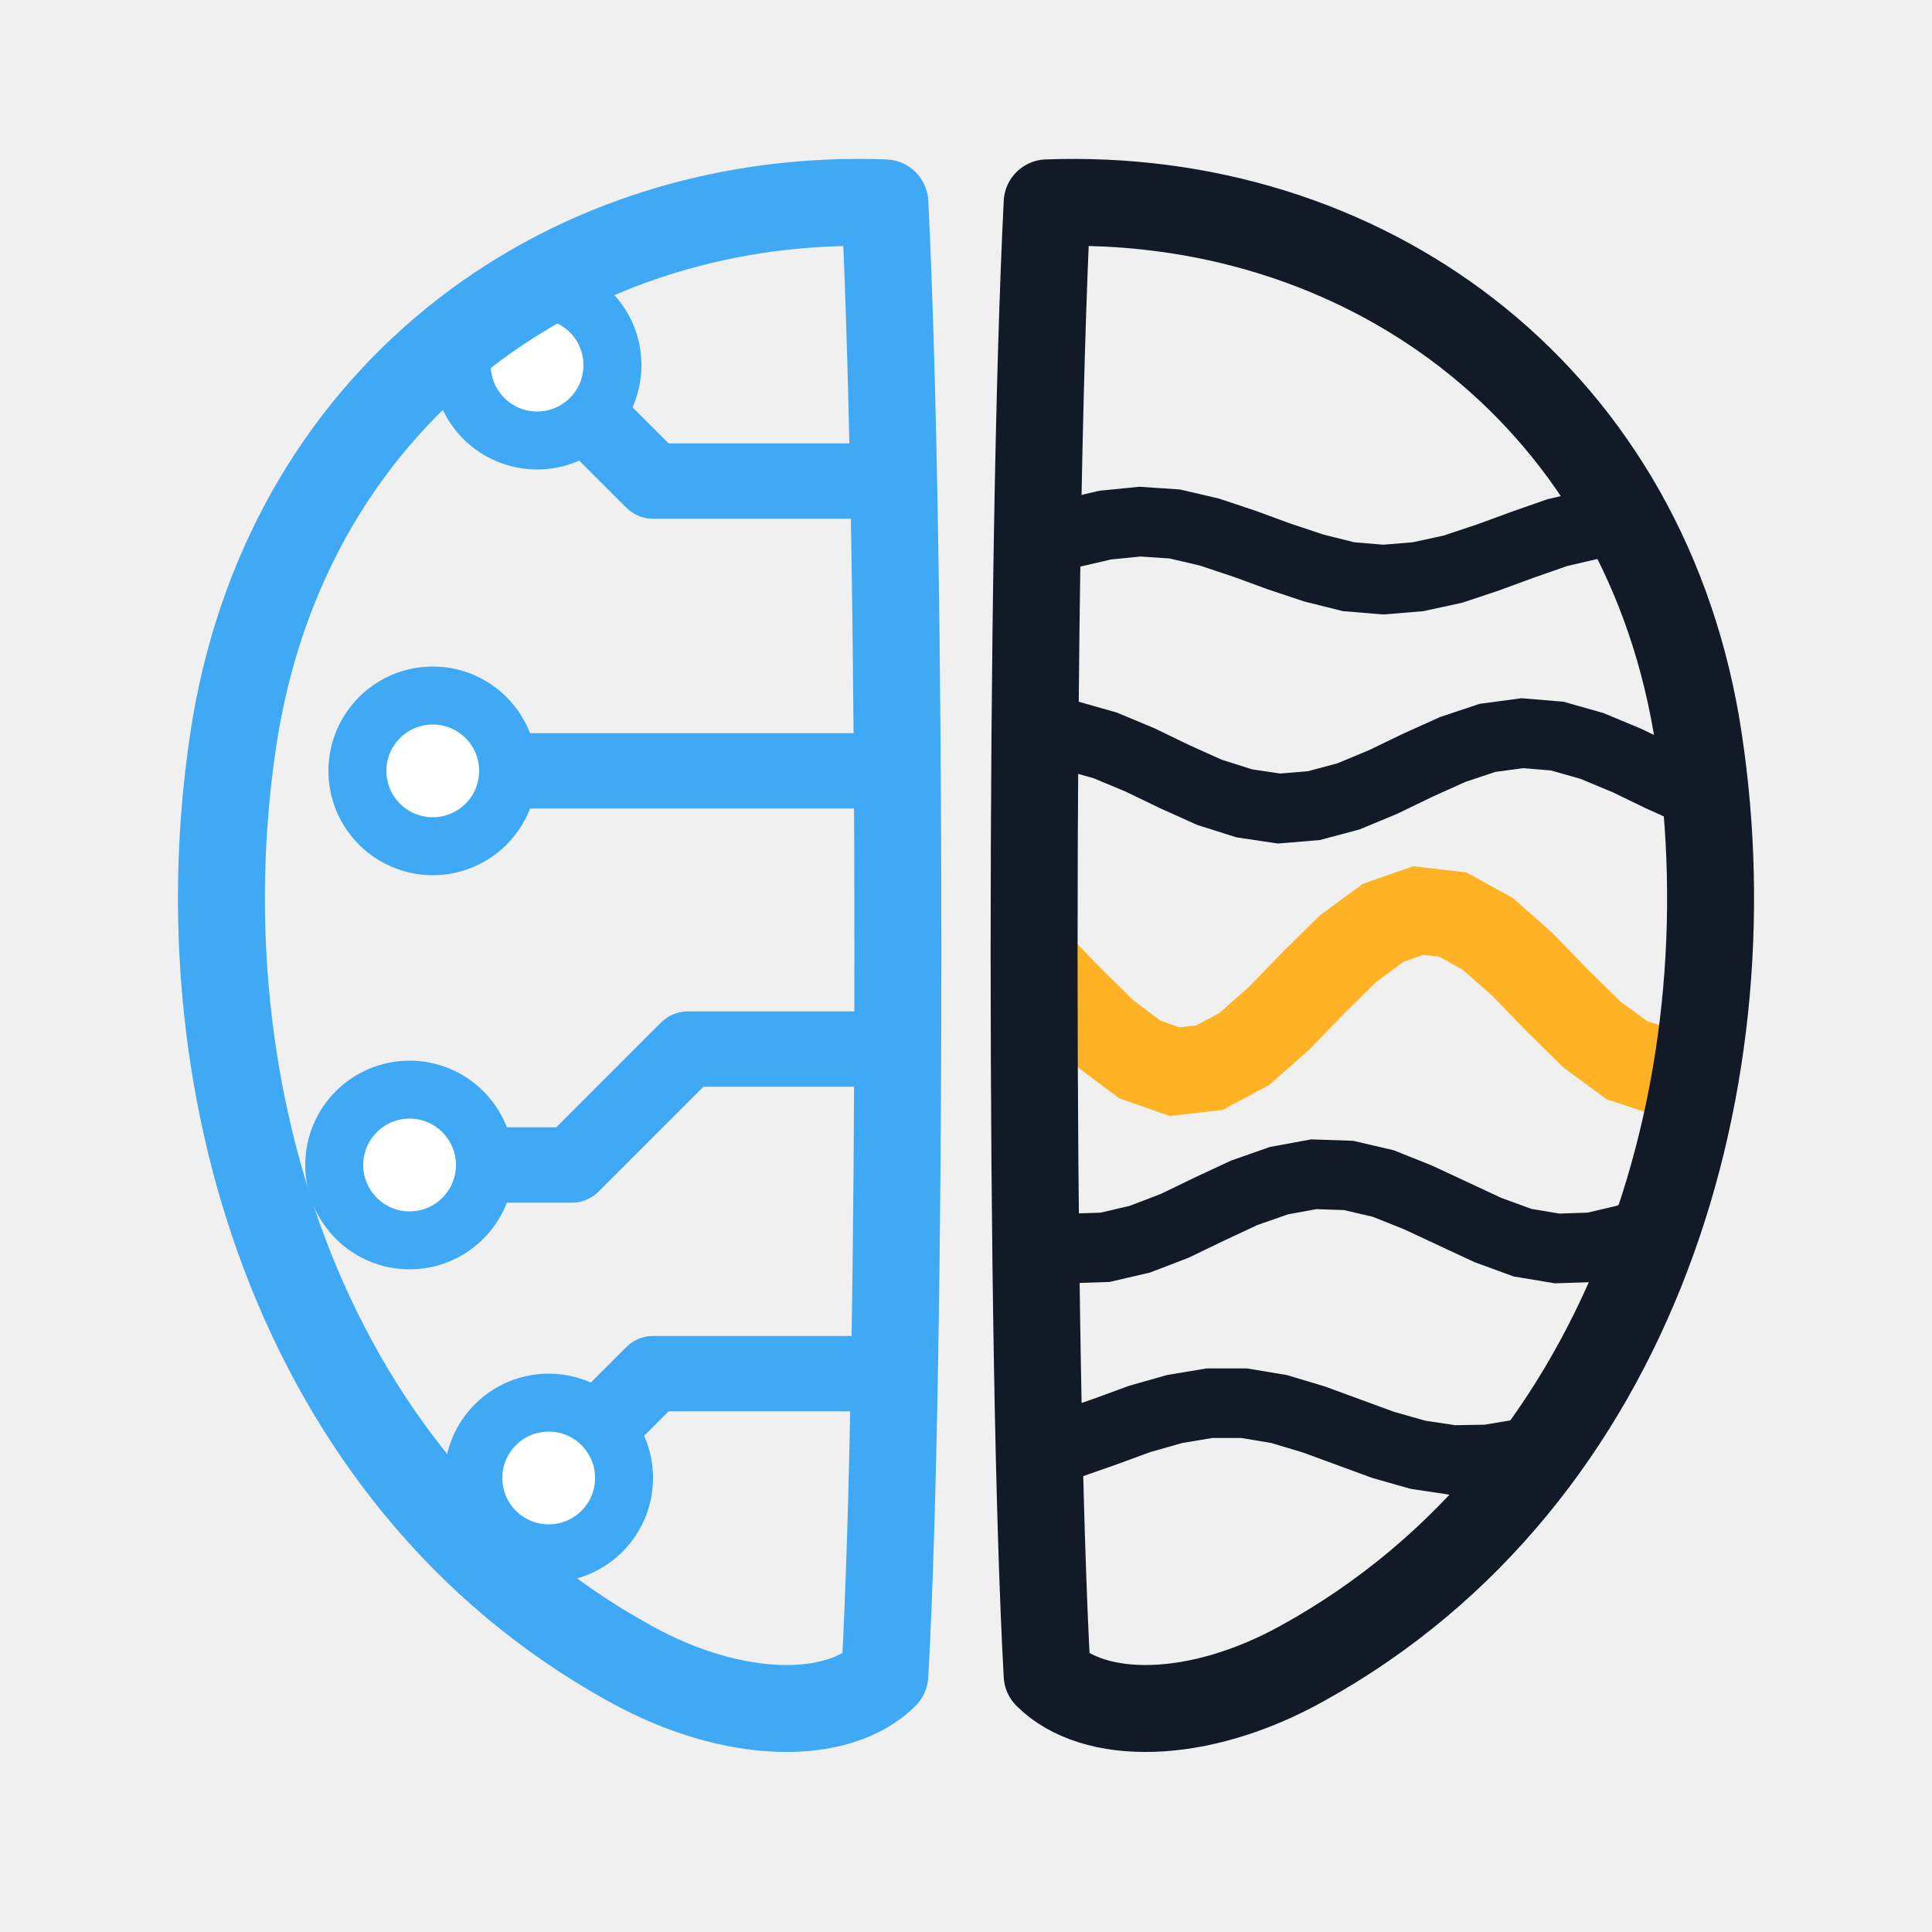
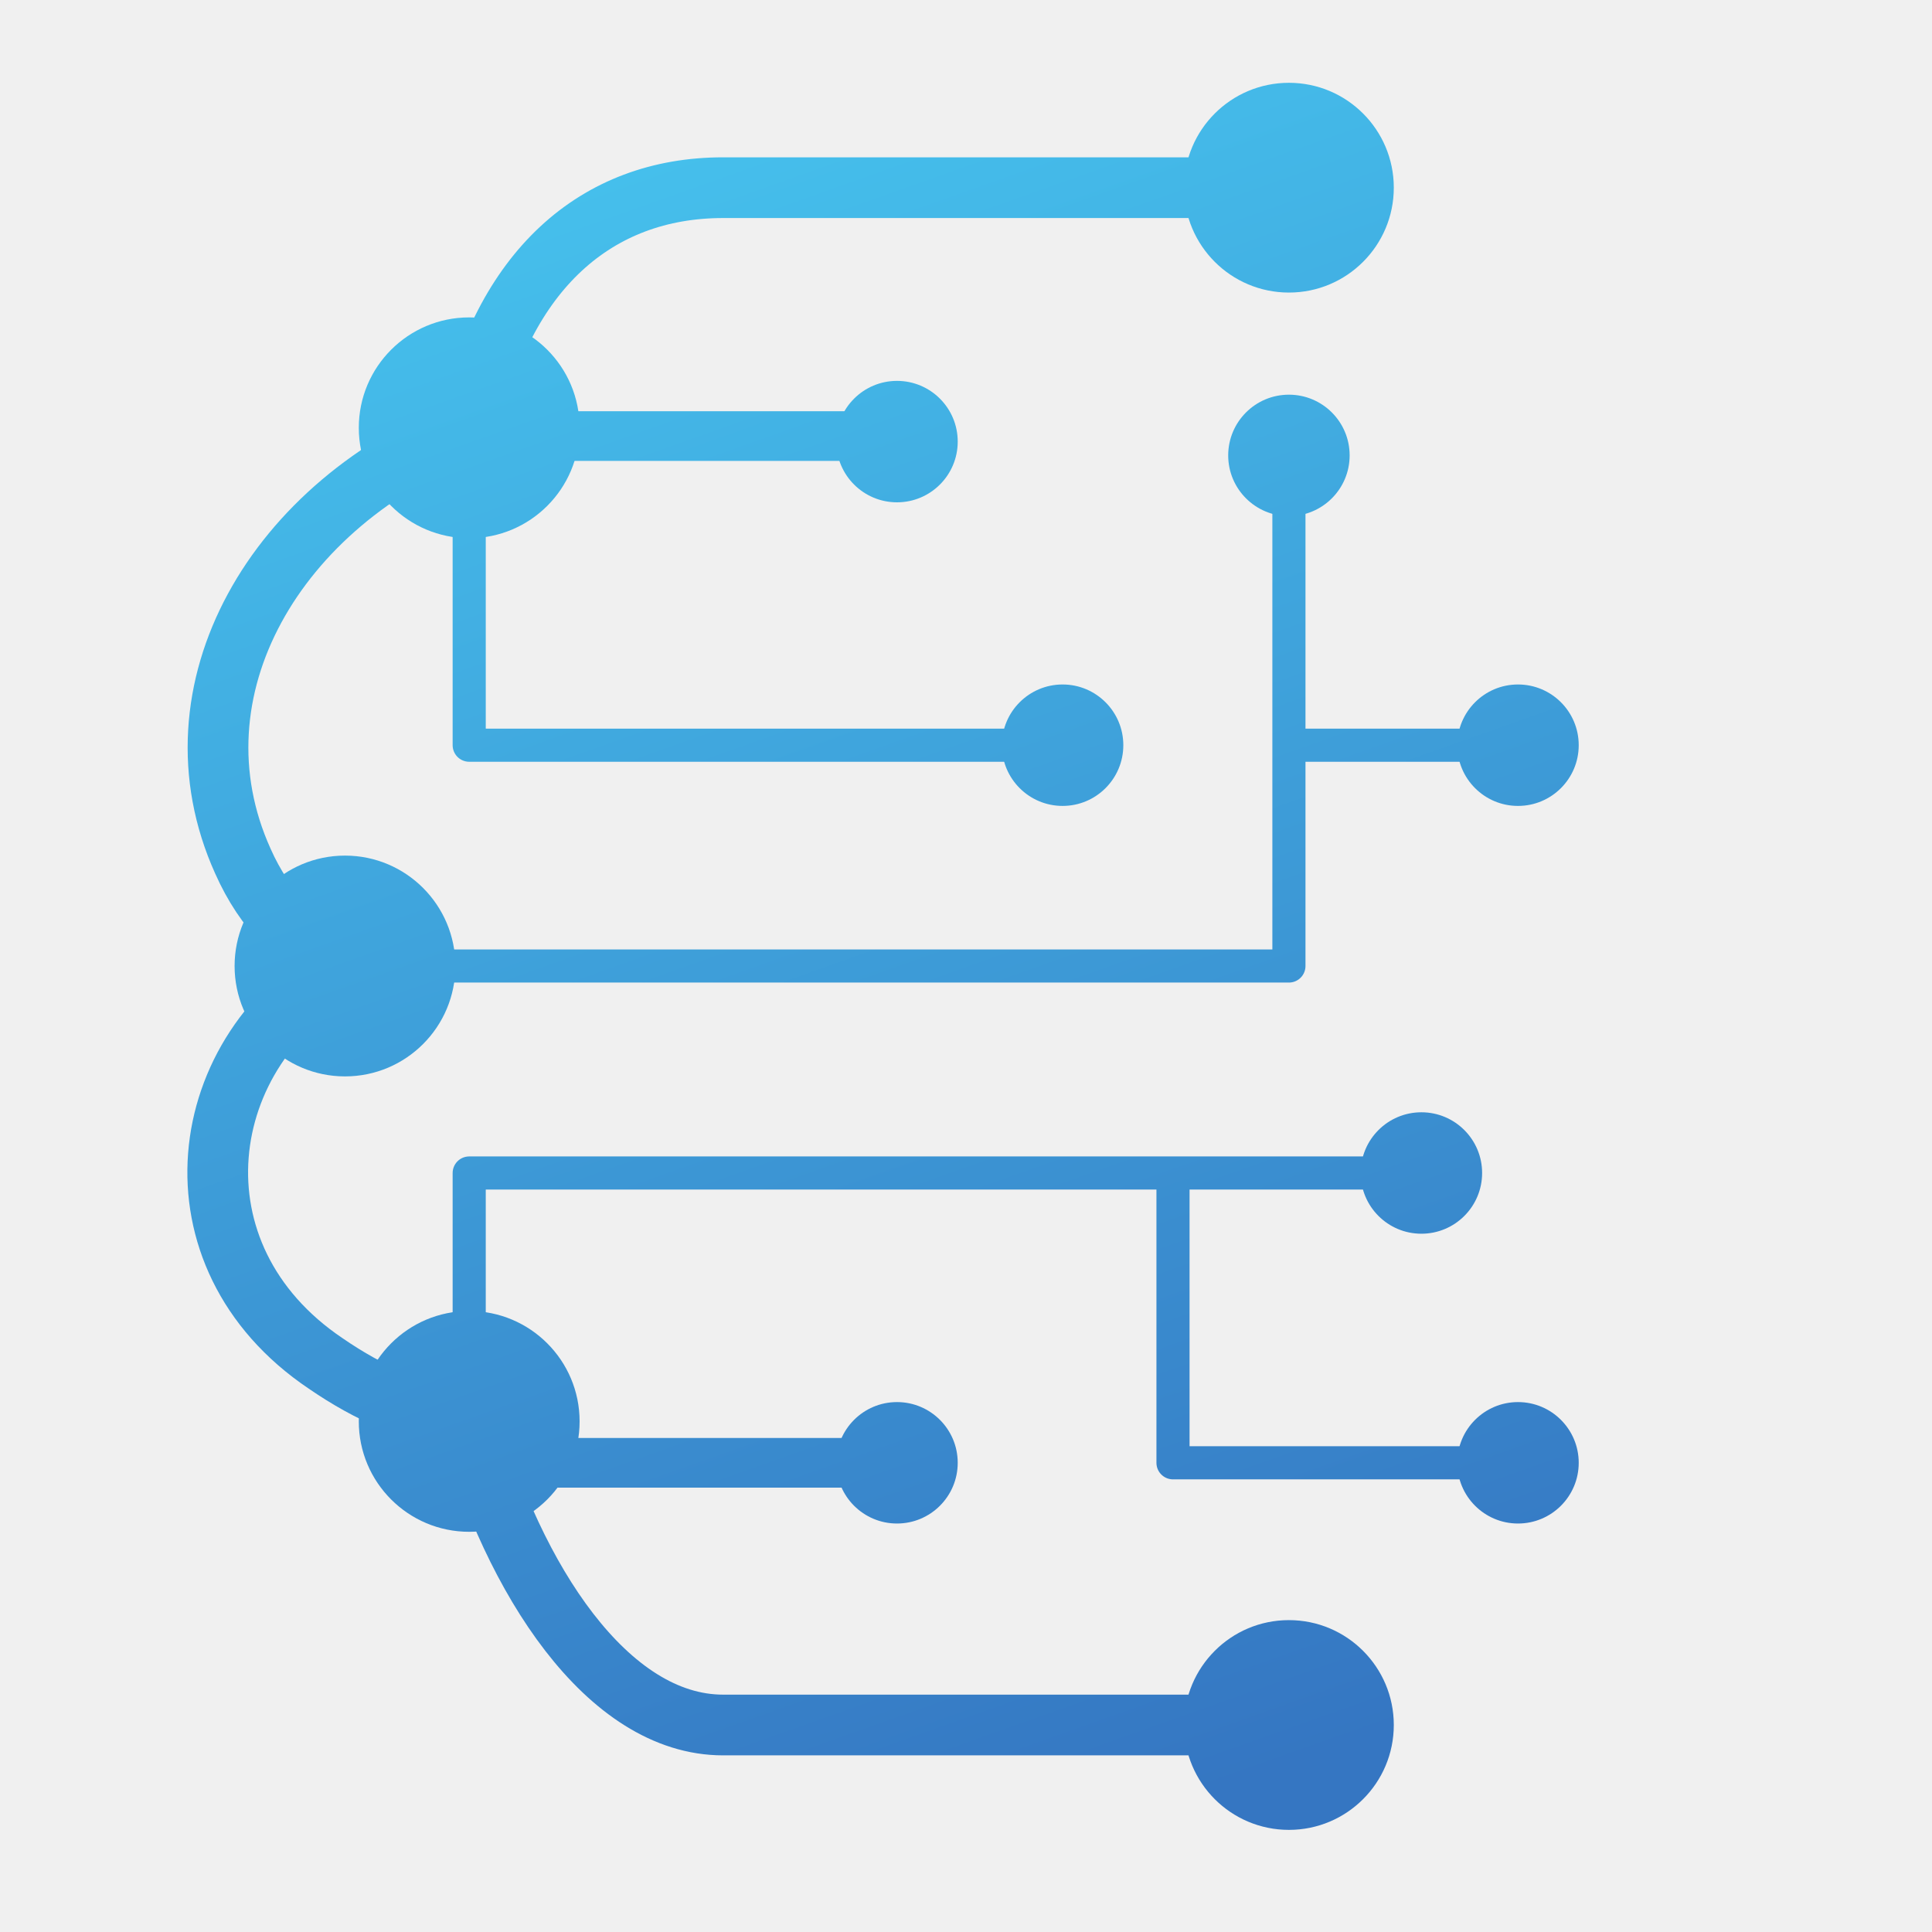
- <svg xmlns="http://www.w3.org/2000/svg" viewBox="0 0 40 40">
-   <g transform="translate(-4 0.6) scale(0.12)">
-     <defs>
-       <clipPath id="h">
-         <path d="M206 30C260 28 308 62 318 120C328 180 308 250 250 282C232 292 214 292 206 284C203 230 203 90 206 30Z" transform="translate(8 0)" />
-       </clipPath>
-     </defs>
-     <g clip-path="url(#h)">
-       <path d="M200 90 L200 93.3 L206 91.3 L212 89.0 L218 87.0 L224 85.6 L230 85.0 L236 85.4 L242 86.8 L248 88.8 L254 91.0 L260 93.0 L266 94.5 L272 95.0 L278 94.5 L284 93.2 L290 91.2 L296 89.0 L302 86.9 L308 85.5 L314 85.0 L320 85.5 L326 86.8" fill="none" stroke="#131A27" stroke-width="12" stroke-linecap="round" />
-       <path d="M200 128 L200 124.4 L206 122.4 L212 121.5 L218 121.9 L224 123.6 L230 126.1 L236 129.0 L242 131.7 L248 133.6 L254 134.5 L260 134.0 L266 132.4 L272 129.9 L278 127.0 L284 124.3 L290 122.3 L296 121.5 L302 122.0 L308 123.7 L314 126.2 L320 129.1 L326 131.8" fill="none" stroke="#131A27" stroke-width="12" stroke-linecap="round" />
-       <path d="M200 166 L200 152.7 L206 156.0 L212 161.2 L218 167.4 L224 173.3 L230 177.8 L236 179.9 L242 179.2 L248 176.0 L254 170.7 L260 164.5 L266 158.6 L272 154.2 L278 152.1 L284 152.8 L290 156.1 L296 161.4 L302 167.6 L308 173.5 L314 177.9 L320 179.9 L326 179.2" fill="none" stroke="#FFB224" stroke-width="15" stroke-linecap="round" />
-       <path d="M200 204 L200 204.3 L206 207.1 L212 209.3 L218 210.4 L224 210.2 L230 208.8 L236 206.5 L242 203.6 L248 200.8 L254 198.7 L260 197.6 L266 197.8 L272 199.2 L278 201.6 L284 204.4 L290 207.2 L296 209.4 L302 210.4 L308 210.2 L314 208.8 L320 206.4 L326 203.5" fill="none" stroke="#131A27" stroke-width="12" stroke-linecap="round" />
-       <path d="M200 242 L200 246.9 L206 246.9 L212 245.9 L218 244.1 L224 242.0 L230 239.8 L236 238.1 L242 237.1 L248 237.1 L254 238.1 L260 239.9 L266 242.1 L272 244.3 L278 246.0 L284 246.9 L290 246.8 L296 245.8 L302 244.1 L308 241.9 L314 239.7 L320 238.0 L326 237.1" fill="none" stroke="#131A27" stroke-width="12" stroke-linecap="round" />
-     </g>
-     <path d="M182 78H146L126 58" fill="none" stroke="#3FA9F5" stroke-width="13" stroke-linecap="round" stroke-linejoin="round" />
-     <circle cx="126" cy="58" r="13" fill="#FFFFFF" stroke="#3FA9F5" stroke-width="10" />
-     <path d="M182 128H108" fill="none" stroke="#3FA9F5" stroke-width="13" stroke-linecap="round" stroke-linejoin="round" />
-     <circle cx="108" cy="128" r="13" fill="#FFFFFF" stroke="#3FA9F5" stroke-width="10" />
-     <path d="M182 176H152L132 196H104" fill="none" stroke="#3FA9F5" stroke-width="13" stroke-linecap="round" stroke-linejoin="round" />
-     <circle cx="104" cy="196" r="13" fill="#FFFFFF" stroke="#3FA9F5" stroke-width="10" />
-     <path d="M182 232H146L128 250" fill="none" stroke="#3FA9F5" stroke-width="13" stroke-linecap="round" stroke-linejoin="round" />
-     <circle cx="128" cy="250" r="13" fill="#FFFFFF" stroke="#3FA9F5" stroke-width="10" />
-     <path d="M194 30C140 28 92 62 82 120C72 180 92 250 150 282C168 292 186 292 194 284C197 230 197 90 194 30Z" transform="translate(-8 0)" fill="none" stroke="#3FA9F5" stroke-width="15" stroke-linejoin="round" />
-     <path d="M206 30C260 28 308 62 318 120C328 180 308 250 250 282C232 292 214 292 206 284C203 230 203 90 206 30Z" transform="translate(8 0)" fill="none" stroke="#131A27" stroke-width="15" stroke-linejoin="round" />
+ <svg xmlns="http://www.w3.org/2000/svg" viewBox="-30 0 700 700">
+   <defs>
+     <linearGradient id="g" gradientUnits="userSpaceOnUse" x1="160" y1="40" x2="380" y2="660">
+       <stop offset="0" stop-color="#46C3EE" />
+       <stop offset="1" stop-color="#3576C2" />
+     </linearGradient>
+   </defs>
+   <g fill="none" stroke="url(#g)" stroke-linecap="round" stroke-linejoin="round">
+     <path d="M437 68H232C186 68 152 98 140 155C70 182 30 250 58 312C66 330 78 342 95 350C40 380 30 455 88 494C104 505 120 512 140 515C156 572 190 625 232 625H437" stroke-width="22" />
+     <path d="M140 158H295" stroke-width="18" />
+     <path d="M140 530H295" stroke-width="18" />
+     <path d="M140 175V270H355" stroke-width="12" stroke-linecap="butt" />
+     <path d="M95 350H437V165" stroke-width="12" stroke-linecap="butt" />
+     <path d="M437 270H520" stroke-width="12" stroke-linecap="butt" />
+     <path d="M140 500V425H485" stroke-width="12" stroke-linecap="butt" />
+     <path d="M395 425V530H520" stroke-width="12" stroke-linecap="butt" />
+   </g>
+   <g fill="url(#g)">
+     <circle cx="437" cy="68" r="38" />
+     <circle cx="437" cy="625" r="38" />
+     <circle cx="140" cy="155" r="40" />
+     <circle cx="95" cy="350" r="40" />
+     <circle cx="140" cy="515" r="40" />
+     <circle cx="295" cy="160" r="22" />
+     <circle cx="355" cy="270" r="22" />
+     <circle cx="437" cy="165" r="22" />
+     <circle cx="520" cy="270" r="22" />
+     <circle cx="485" cy="425" r="22" />
+     <circle cx="520" cy="530" r="22" />
+     <circle cx="295" cy="530" r="22" />
  </g>
</svg>
